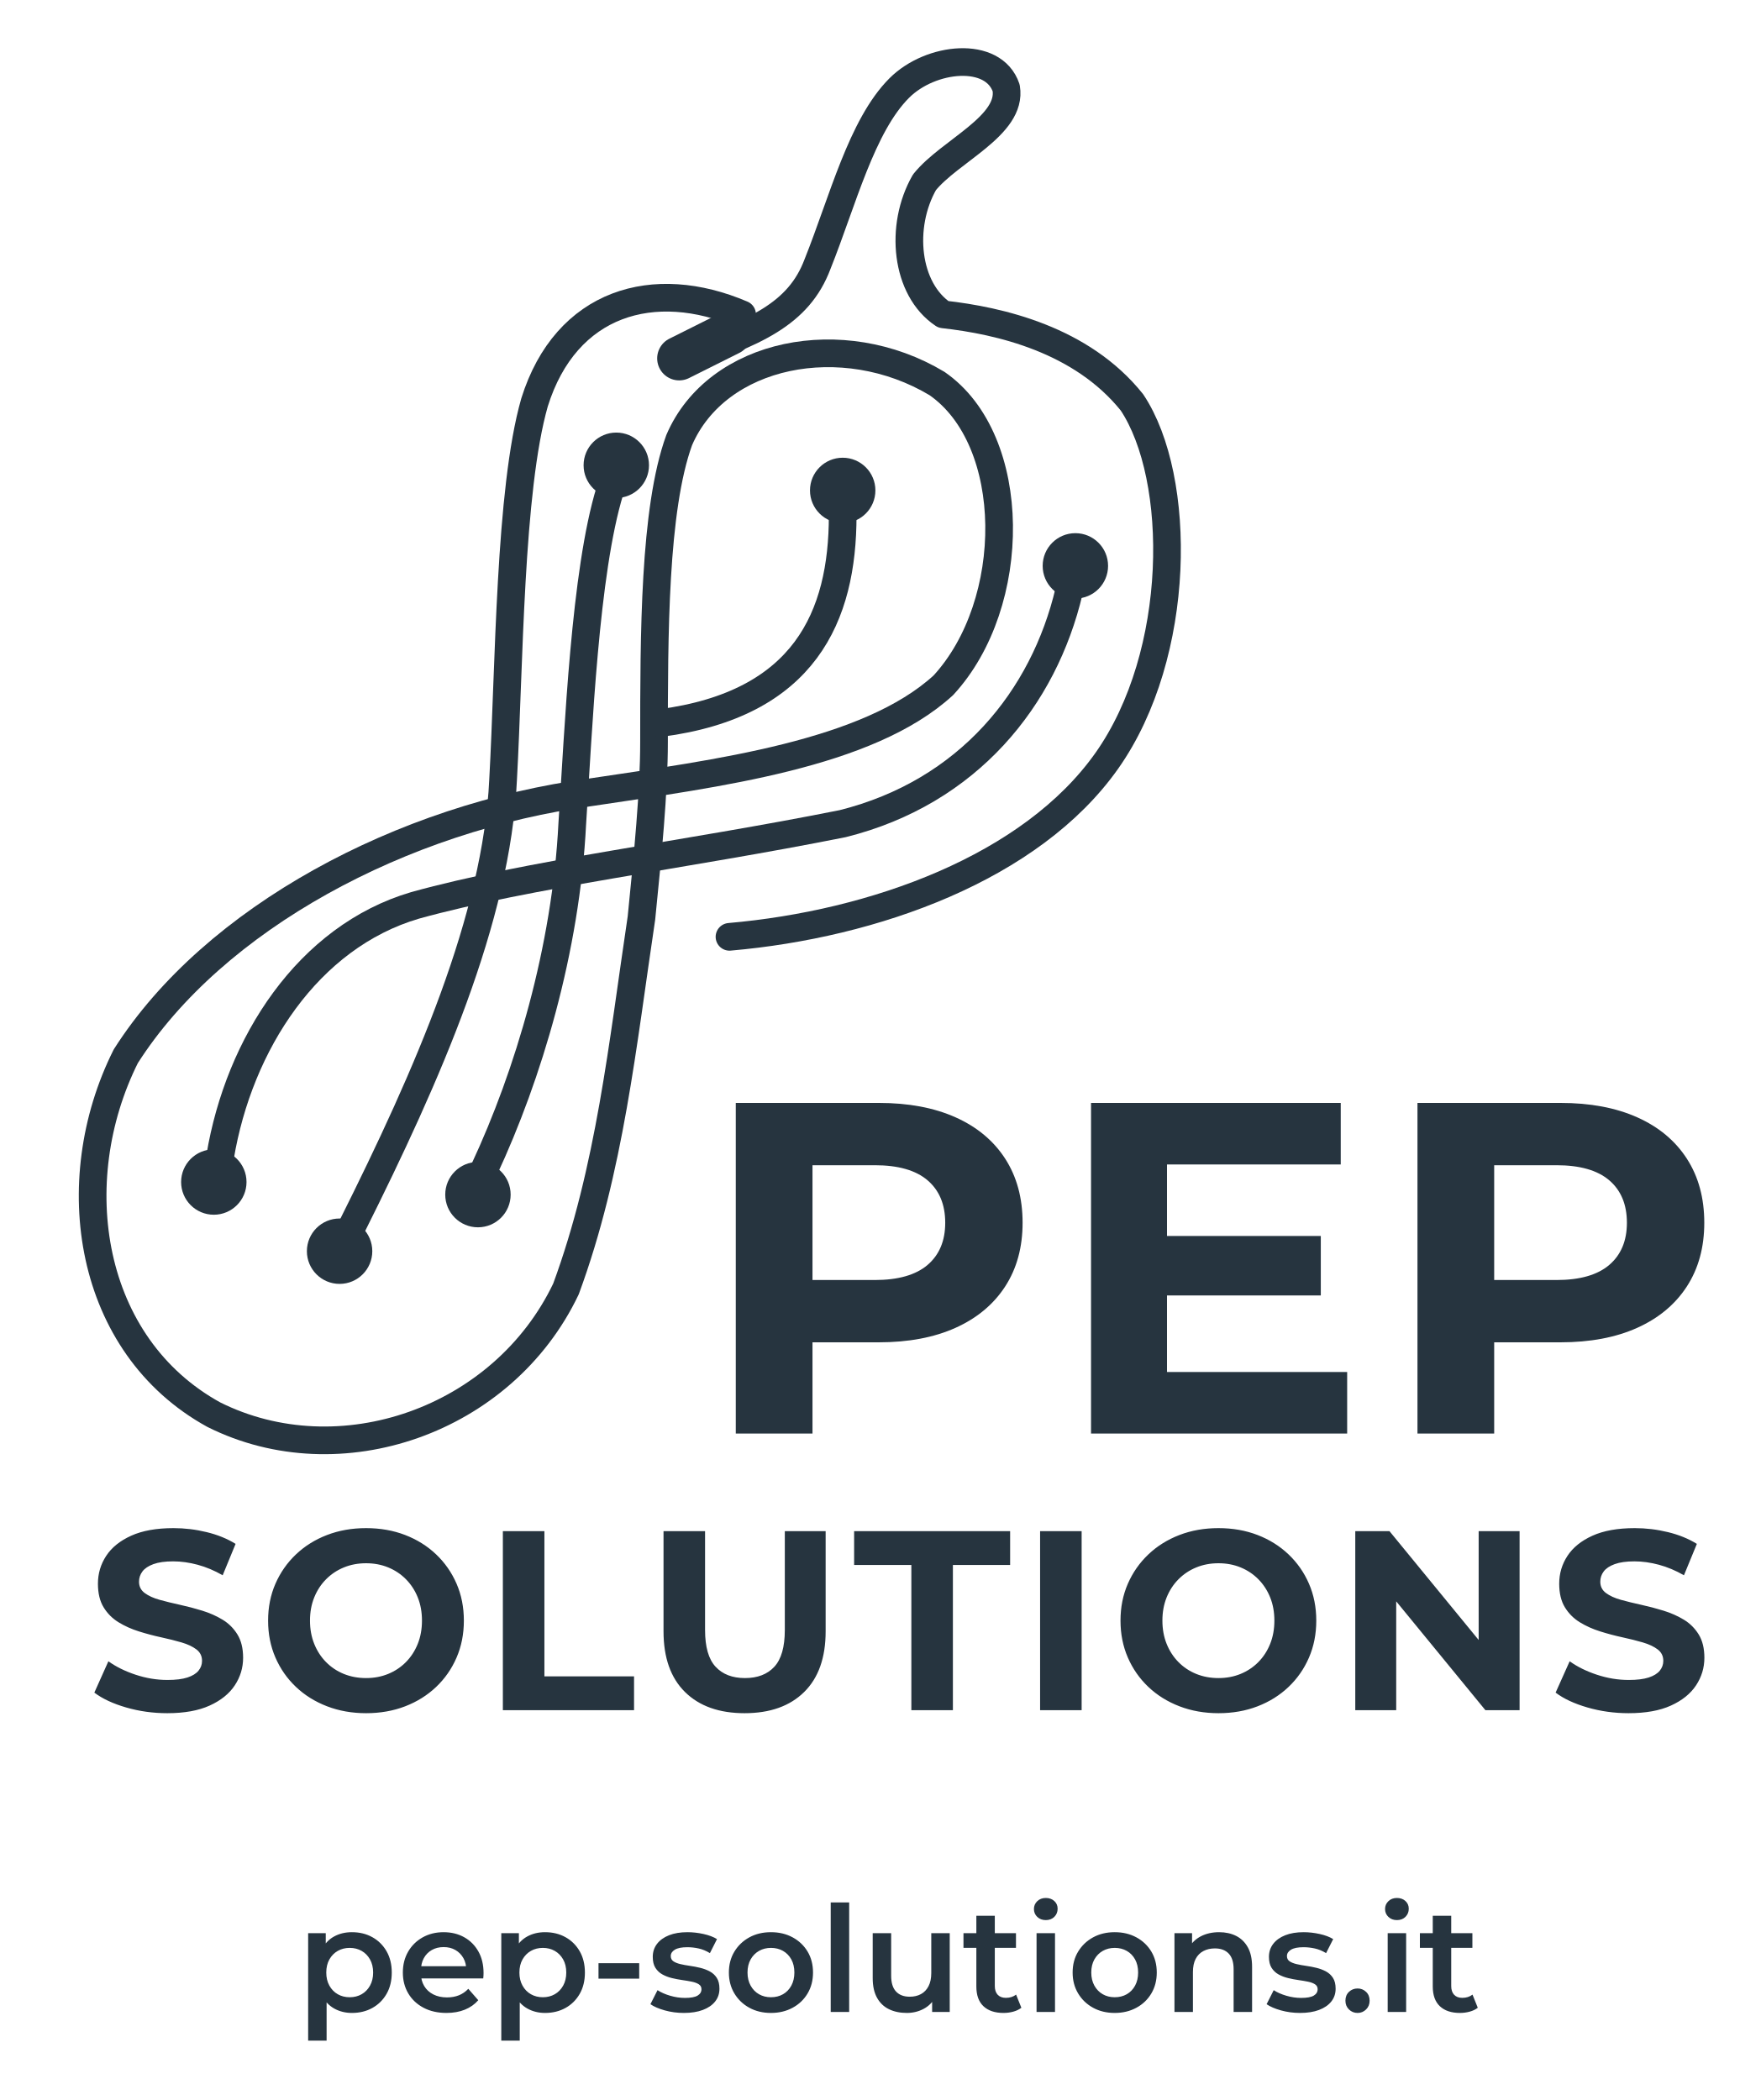
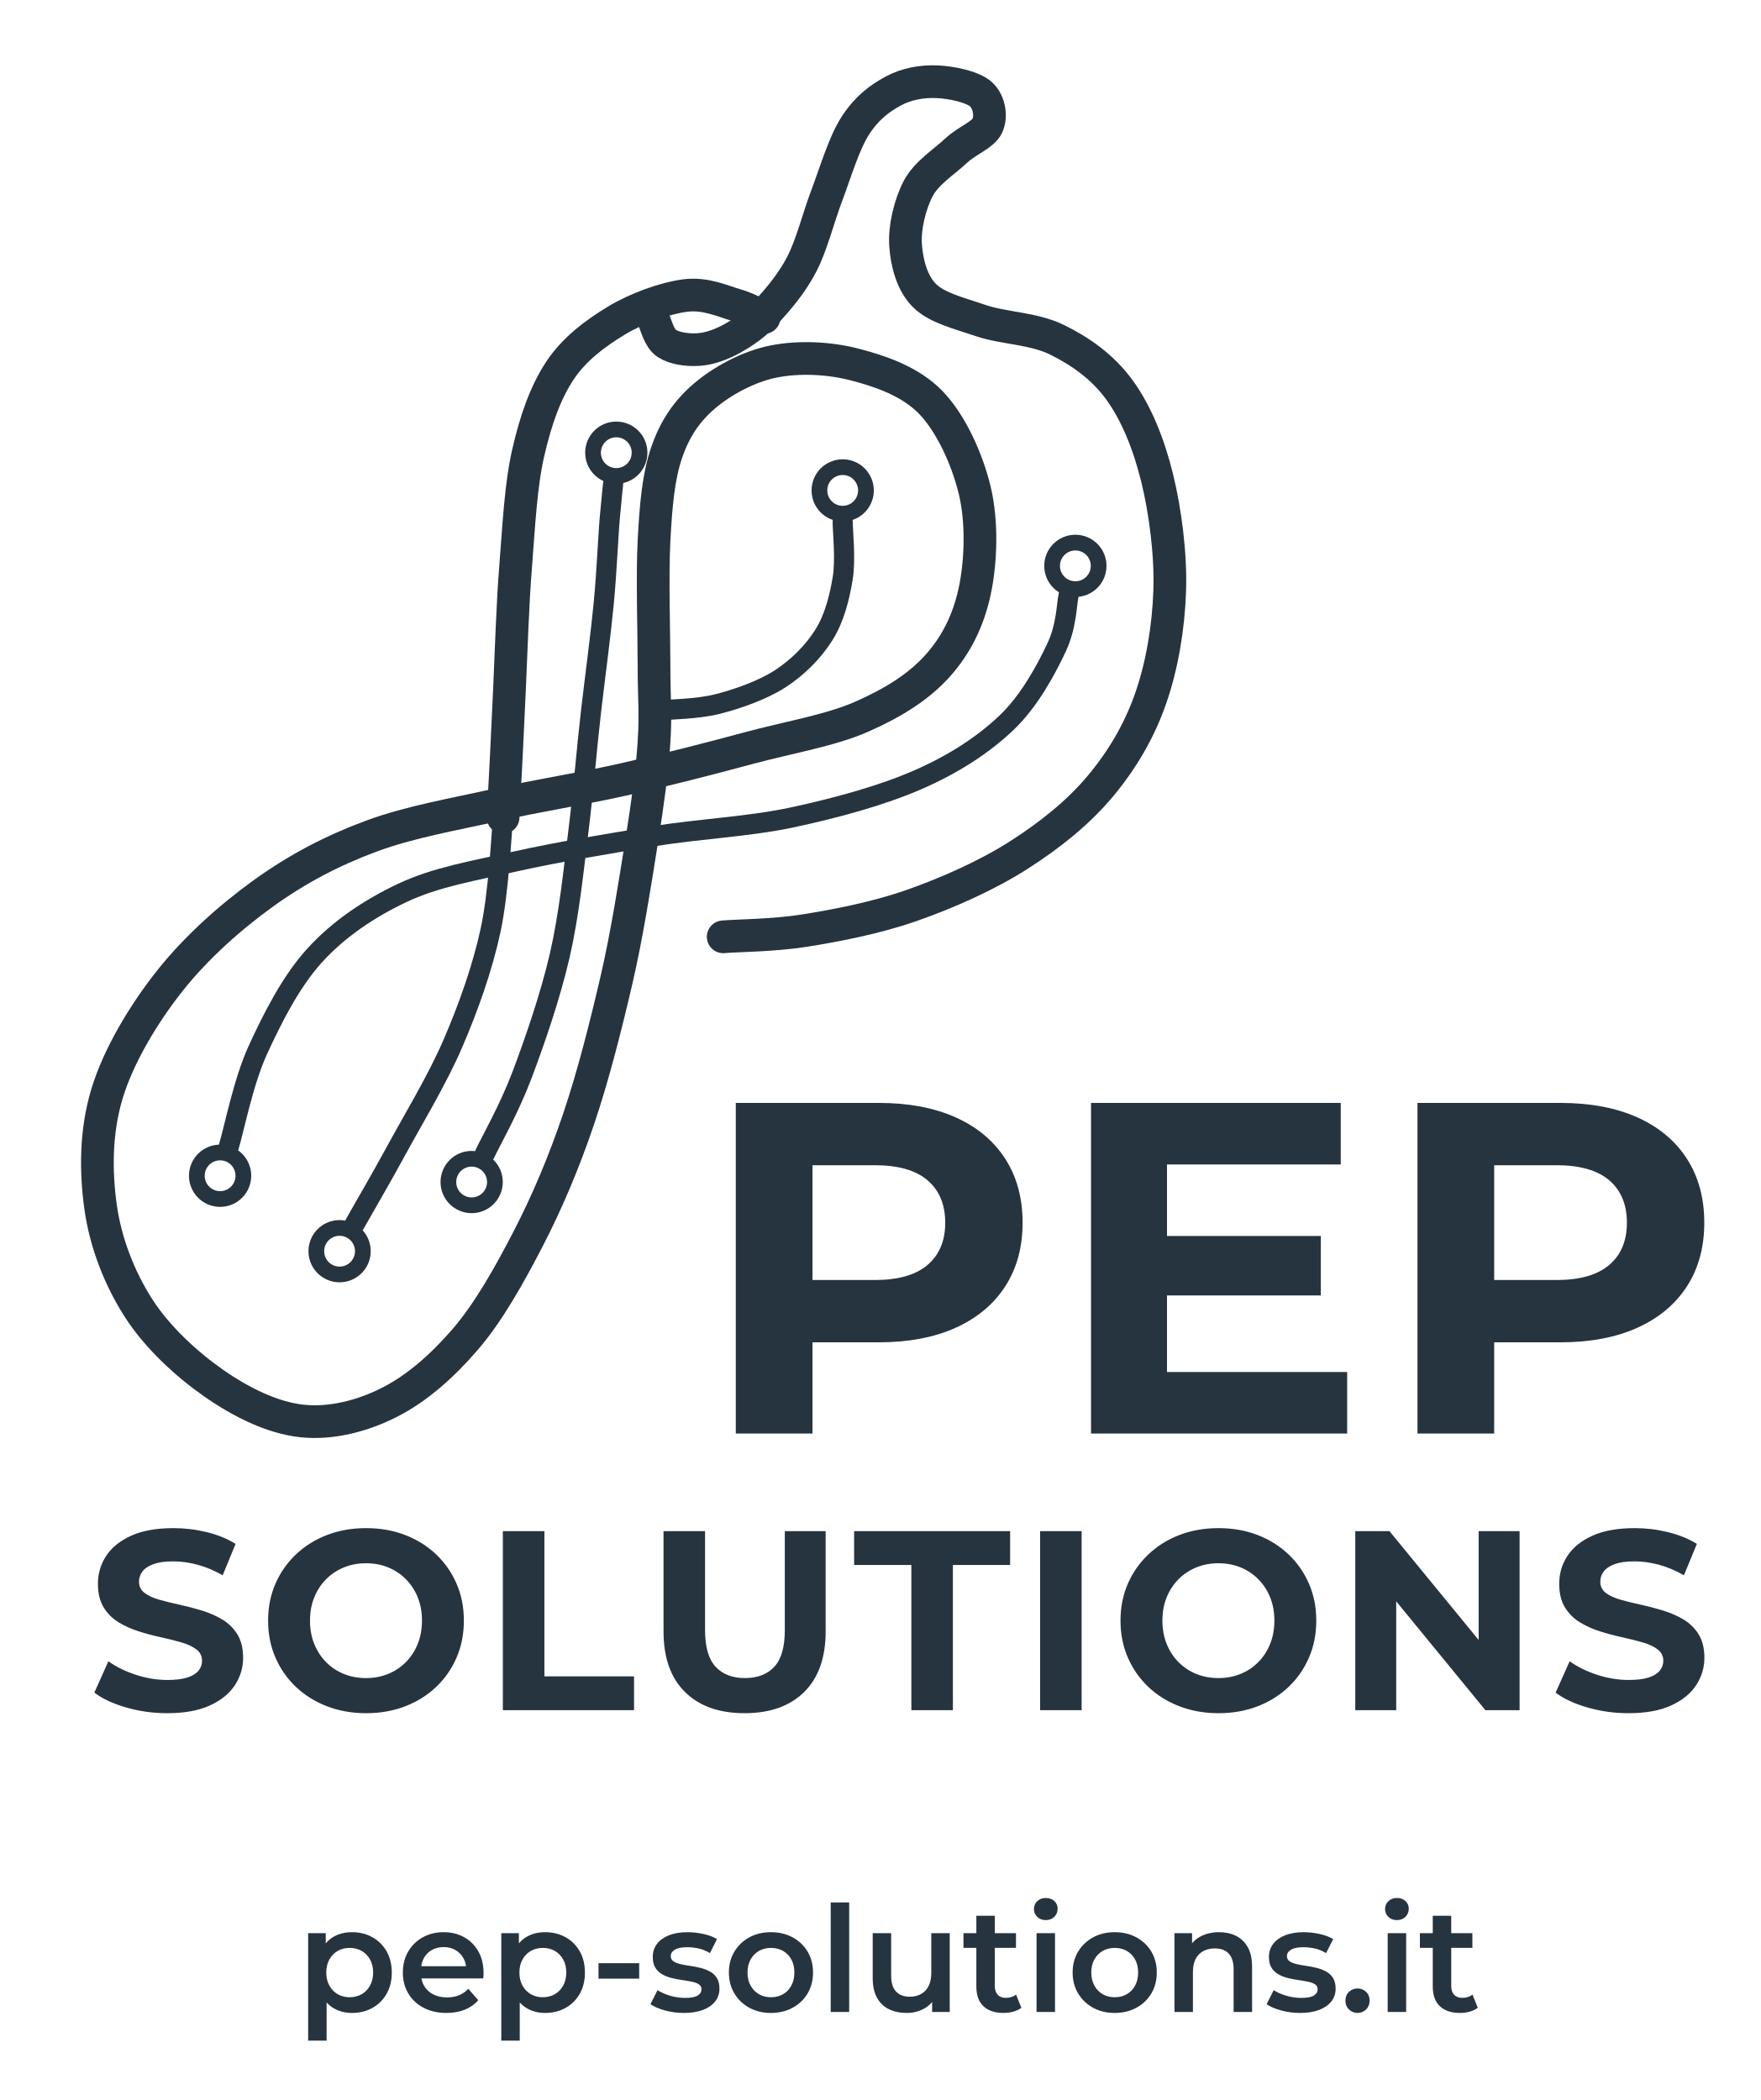
<svg xmlns="http://www.w3.org/2000/svg" viewBox="82 162 280 334" fill="none" stroke-linecap="round" stroke-linejoin="round">
  <g transform="translate(86 168)">
-     <g stroke="#26343F" stroke-width="4.4">
-       <path d="M100 112 C100 95 100 75 104 64 C110 50 130 46 145 55 C158 64 158 90 146 103 C134 114 110 117 90 120 C60 124 30 140 16 162 C6 182 10 208 30 219 C50 229 76 220 86 199 C93 180 95 160 98 140 C99 130 100 120 100 112 Z" />
-       <path d="M114 44 C100 38 86 42 81 58 C77 72 77 100 76 118 C75 140 64 165 52 189" />
-       <path d="M112 143 C135 141 160 132 172 115 C184 98 184 70 176 58 C168 48 155 45 146 44 C140 40 139 30 143 23 C147 18 157 14 156 8 C154 2 144 3 139 8 C133 14 130 26 126 36 C123 44 116 47 104 51" />
-       <path stroke-width="7" d="M112 47 L104 51" />
-       <path d="M93 72 C89 85 88 110 87 125 C86 145 80 165 73 180" />
-       <path d="M166 88 C162 105 150 120 130 125 C105 130 80 133 62 138 C45 143 34 160 31 178" />
-       <path d="M130 76 C130 92 124 106 101 109" />
+     <g stroke="#26343F" stroke-width="5.2" data-spesse="1">
+       <path d="M100 100 C100 94.7 99.7 85.7 100 80 C100.3 74.3 100.7 69.8 102 66 C103.3 62.2 105.2 59.4 108 57 C110.8 54.6 115 52.3 119 51.5 C123 50.7 127.8 50.9 132 52 C136.2 53.1 140.8 54.7 144 58 C147.2 61.3 149.8 67 151 72 C152.2 77 152 83.3 151 88 C150 92.7 148 96.7 145 100 C142 103.3 138 105.8 133 108 C128 110.2 121.3 111.3 115 113 C108.7 114.7 101.7 116.5 95 118 C88.3 119.5 81.7 120.5 75 122 C68.3 123.5 61.2 124.7 55 127 C48.8 129.3 43.3 132.2 38 136 C32.7 139.8 27.2 144.7 23 150 C18.8 155.3 14.8 162 13 168 C11.2 174 11.2 180.3 12 186 C12.8 191.7 15 197.3 18 202 C21 206.7 25.7 211 30 214 C34.3 217 39.3 219.5 44 220 C48.7 220.5 53.7 219.2 58 217 C62.3 214.8 66.3 211.3 70 207 C73.7 202.7 77 196.8 80 191 C83 185.2 85.7 178.8 88 172 C90.3 165.2 92.3 157.3 94 150 C95.7 142.7 97 134.3 98 128 C99 121.7 99.7 116.7 100 112 C100.3 107.3 100 105.3 100 100 Z" />
+       <path d="M76 124 C76.2 120.7 76.7 110.7 77 104 C77.3 97.3 77.5 90.3 78 84 C78.5 77.7 78.8 71.2 80 66 C81.2 60.8 82.7 56.5 85 53 C87.3 49.5 90.7 47 94 45 C97.3 43 101.8 41.4 105 41 C108.2 40.6 110.9 41.9 113 42.5 C115.1 43.1 116.8 44.2 117.5 44.5" />
+       <path d="M100 45 C100.3 45.6 100.8 47.8 102 48.6 C103.2 49.4 105.2 49.7 107 49.6 C108.8 49.5 110.7 48.8 112.5 47.8 C114.3 46.8 116.2 45.5 118 43.5 C119.8 41.5 121.9 39.1 123.5 36 C125.1 32.9 126.1 28.7 127.5 25 C128.9 21.3 130.2 16.8 132 14 C133.8 11.2 135.8 9.7 138 8.5 C140.2 7.3 142.7 6.9 145 7 C147.3 7.1 150.7 7.8 152 9 C153.3 10.2 153.7 12.5 153 14 C152.3 15.5 149.8 16.3 148 18 C146.2 19.7 143.3 21.5 142 24 C140.7 26.5 139.8 30.2 140 33 C140.2 35.8 141 39 143 41 C145 43 148.5 43.8 152 45 C155.5 46.2 160.3 46.2 164 48 C167.7 49.8 171.3 52.3 174 56 C176.7 59.7 178.7 64.7 180 70 C181.3 75.3 182.2 82.2 182 88 C181.8 93.8 180.8 99.8 179 105 C177.2 110.2 174.5 114.8 171 119 C167.5 123.2 163 126.8 158 130 C153 133.2 146.7 136 141 138 C135.3 140 129 141.2 124 142 C119 142.8 113.2 142.8 111 143" />
    </g>
-     <g fill="#26343F" stroke="none" data-nodi="1">
-       <circle cx="94" cy="68" r="5.2" />
-       <circle cx="130" cy="72" r="5.2" />
-       <circle cx="167" cy="84" r="5.2" />
-       <circle cx="30" cy="182" r="5.2" />
-       <circle cx="50" cy="193" r="5.2" />
-       <circle cx="72" cy="184" r="5.2" />
+     <g stroke="#26343F" stroke-width="3.2" data-piste="1">
+       <path d="M93.5 70.9 C93.4 71.8 93.3 72.8 93 76 C92.7 79.2 92.5 84.8 92 90 C91.5 95.2 90.7 101 90 107 C89.3 113 88.8 119.5 88 126 C87.2 132.5 86.5 139.5 85 146 C83.5 152.5 81 159.7 79 165 C77 170.3 74.1 175.4 73.1 177.5" />
+       <path d="M165.9 88.8 C165.6 90.2 165.6 93.6 164 97 C162.4 100.4 159.7 105.5 156 109 C152.3 112.5 147.7 115.5 142 118 C136.3 120.5 129 122.5 122 124 C115 125.5 107.3 125.8 100 127 C92.7 128.2 84.7 129.5 78 131 C71.3 132.5 65.3 133.5 60 136 C54.7 138.5 49.8 141.8 46 146 C42.2 150.2 39.3 156 37 161 C34.7 166 33.2 173.7 32.4 176.3" />
+       <path d="M130 77 C130 78.5 130.5 83 130 86 C129.5 89 128.7 92.3 127 95 C125.3 97.7 122.8 100.2 120 102 C117.2 103.8 113.2 105.2 110 106 C106.8 106.8 102.5 106.8 101 107" />
+       <path d="M76 124 C75.7 127 75.3 136 74 142 C72.7 148 70.5 154.2 68 160 C65.5 165.8 61.6 172.2 59 177 C56.4 181.8 53.5 186.7 52.4 188.7" />
+     </g>
+     <g stroke="#26343F" stroke-width="2.5" data-nodi="1">
+       <circle cx="94" cy="66" r="3.7" />
+       <circle cx="167" cy="84" r="3.7" />
+       <circle cx="130" cy="72" r="3.7" />
+       <circle cx="31" cy="181" r="3.7" />
+       <circle cx="50" cy="193" r="3.7" />
+       <circle cx="71" cy="182" r="3.7" />
    </g>
  </g>
  <g fill="#26343F">
    <path transform="translate(192.77 390.00) scale(0.07512)" d="M82.946 0.0V-700.0H385.552Q479.932 -700.0 548.113 -669.509Q616.294 -639.017 653.183 -581.931Q690.071 -524.844 690.071 -446.258Q690.071 -368.275 653.183 -311.387Q616.294 -254.499 548.113 -223.809Q479.932 -193.119 385.552 -193.119H172.915L245.331 -265.759V0.0ZM245.331 -248.207 172.915 -325.037H377.19Q451.533 -325.037 488.911 -356.993Q526.289 -388.949 526.289 -446.258Q526.289 -504.17 488.911 -536.126Q451.533 -568.082 377.19 -568.082H172.915L245.331 -644.912ZM834.946 0.0V-700.0H1363.518V-569.669H995.745V-130.331H1377.122V0.0ZM983.969 -292.326V-418.277H1321.312V-292.326ZM1525.946 0.0V-700.0H1828.552Q1922.932 -700.0 1991.113 -669.509Q2059.294 -639.017 2096.183 -581.931Q2133.071 -524.844 2133.071 -446.258Q2133.071 -368.275 2096.183 -311.387Q2059.294 -254.499 1991.113 -223.809Q1922.932 -193.119 1828.552 -193.119H1615.915L1688.331 -265.759V0.0ZM1688.331 -248.207 1615.915 -325.037H1820.19Q1894.533 -325.037 1931.911 -356.993Q1969.289 -388.949 1969.289 -446.258Q1969.289 -504.17 1931.911 -536.126Q1894.533 -568.082 1820.19 -568.082H1615.915L1688.331 -644.912Z" />
    <path transform="translate(95.86 434.00) scale(0.04068)" d="M313.173 11.776Q229.397 11.776 152.224 -10.637Q75.051 -33.051 28.085 -68.671L82.966 -191.192Q127.535 -159.175 189.337 -138.658Q251.139 -118.141 313.966 -118.141Q362.448 -118.141 391.904 -127.77Q421.36 -137.399 435.187 -154.347Q449.014 -171.294 449.014 -192.949Q449.014 -221.0 426.808 -237.732Q404.601 -254.465 368.592 -264.982Q332.584 -275.499 289.17 -284.904Q245.757 -294.309 202.145 -308.007Q158.533 -321.706 122.524 -343.8Q86.516 -365.895 64.309 -402.188Q42.102 -438.482 42.102 -494.482Q42.102 -554.051 74.378 -603.327Q106.654 -652.603 172.215 -682.19Q237.776 -711.776 337.329 -711.776Q402.898 -711.776 467.071 -696.173Q531.243 -680.569 580.209 -650.173L529.725 -527.445Q481.346 -555.255 431.94 -568.557Q382.535 -581.859 335.932 -581.859Q288.657 -581.859 259.003 -571.031Q229.348 -560.204 216.021 -542.36Q202.694 -524.516 202.694 -502.258Q202.694 -474.603 224.9 -458.069Q247.107 -441.535 283.116 -431.518Q319.124 -421.501 362.736 -411.993Q406.348 -402.484 449.762 -389.088Q493.175 -375.691 529.184 -353.898Q565.192 -332.105 587.399 -296.01Q609.606 -259.915 609.606 -204.915Q609.606 -146.346 577.028 -97.069Q544.45 -47.793 478.786 -18.009Q413.122 11.776 313.173 11.776ZM1090.519 11.776Q1007.866 11.776 937.648 -15.224Q867.431 -42.224 815.939 -91.12Q764.448 -140.017 735.853 -205.953Q707.258 -271.888 707.258 -350.187Q707.258 -428.486 735.854 -494.149Q764.45 -559.813 816.017 -608.882Q867.584 -657.95 937.565 -684.863Q1007.546 -711.776 1090.19 -711.776Q1173.173 -711.776 1242.811 -684.971Q1312.449 -658.165 1363.887 -609.291Q1415.326 -560.416 1443.922 -494.544Q1472.518 -428.673 1472.518 -350.127Q1472.518 -271.581 1443.923 -205.497Q1415.329 -139.414 1363.889 -90.624Q1312.449 -41.835 1242.811 -15.029Q1173.173 11.776 1090.519 11.776ZM1090.172 -125.521Q1137.068 -125.521 1176.776 -141.835Q1216.483 -158.148 1246.085 -188.101Q1275.686 -218.054 1292.211 -259.183Q1308.737 -300.313 1308.737 -350.182Q1308.737 -400.051 1292.279 -440.947Q1275.821 -481.843 1246.191 -511.829Q1216.561 -541.815 1176.832 -558.147Q1137.104 -574.479 1090.208 -574.479Q1043.312 -574.479 1003.425 -558.127Q963.538 -541.776 933.804 -511.754Q904.07 -481.732 887.555 -440.789Q871.039 -399.846 871.039 -350.199Q871.039 -300.552 887.527 -259.423Q904.014 -218.293 933.698 -188.131Q963.382 -157.969 1003.329 -141.745Q1043.276 -125.521 1090.172 -125.521ZM1624.946 0.0V-700.0H1787.331V-132.314H2137.725V0.0ZM2569.81 11.776Q2420.878 11.776 2336.912 -71.0Q2252.946 -153.776 2252.946 -308.363V-700.0H2415.331V-313.552Q2415.331 -214.243 2456.399 -169.882Q2497.467 -125.521 2571.207 -125.521Q2645.343 -125.521 2686.213 -169.882Q2727.082 -214.243 2727.082 -313.552V-700.0H2886.674V-308.363Q2886.674 -153.776 2802.708 -71.0Q2718.742 11.776 2569.81 11.776ZM3221.706 0.0V-567.686H2998.0V-700H3607.796V-567.686H3384.09V0.0ZM3724.946 0.0V-700.0H3887.331V0.0ZM4422.519 11.776Q4339.866 11.776 4269.648 -15.224Q4199.431 -42.224 4147.939 -91.12Q4096.448 -140.017 4067.853 -205.953Q4039.258 -271.888 4039.258 -350.187Q4039.258 -428.486 4067.854 -494.149Q4096.45 -559.813 4148.017 -608.882Q4199.584 -657.95 4269.565 -684.863Q4339.546 -711.776 4422.19 -711.776Q4505.173 -711.776 4574.811 -684.971Q4644.449 -658.165 4695.887 -609.291Q4747.326 -560.416 4775.922 -494.544Q4804.518 -428.673 4804.518 -350.127Q4804.518 -271.581 4775.923 -205.497Q4747.329 -139.414 4695.889 -90.624Q4644.449 -41.835 4574.811 -15.029Q4505.173 11.776 4422.519 11.776ZM4422.172 -125.521Q4469.068 -125.521 4508.776 -141.835Q4548.483 -158.148 4578.085 -188.101Q4607.686 -218.054 4624.211 -259.183Q4640.737 -300.313 4640.737 -350.182Q4640.737 -400.051 4624.279 -440.947Q4607.821 -481.843 4578.191 -511.829Q4548.561 -541.815 4508.832 -558.147Q4469.104 -574.479 4422.208 -574.479Q4375.312 -574.479 4335.425 -558.127Q4295.538 -541.776 4265.804 -511.754Q4236.07 -481.732 4219.555 -440.789Q4203.039 -399.846 4203.039 -350.199Q4203.039 -300.552 4219.527 -259.423Q4236.014 -218.293 4265.698 -188.131Q4295.382 -157.969 4335.329 -141.745Q4375.276 -125.521 4422.172 -125.521ZM4956.946 0.0V-700.0H5090.606L5503.929 -195.558H5439.272V-700.0H5599.277V0.0H5465.618L5052.294 -504.442H5116.952V0.0ZM6025.173 11.776Q5941.397 11.776 5864.224 -10.637Q5787.051 -33.051 5740.085 -68.671L5794.966 -191.192Q5839.535 -159.175 5901.337 -138.658Q5963.139 -118.141 6025.966 -118.141Q6074.448 -118.141 6103.904 -127.77Q6133.36 -137.399 6147.187 -154.347Q6161.014 -171.294 6161.014 -192.949Q6161.014 -221.0 6138.808 -237.732Q6116.601 -254.465 6080.592 -264.982Q6044.584 -275.499 6001.17 -284.904Q5957.757 -294.309 5914.145 -308.007Q5870.533 -321.706 5834.524 -343.8Q5798.516 -365.895 5776.309 -402.188Q5754.102 -438.482 5754.102 -494.482Q5754.102 -554.051 5786.378 -603.327Q5818.654 -652.603 5884.215 -682.19Q5949.776 -711.776 6049.329 -711.776Q6114.898 -711.776 6179.071 -696.173Q6243.243 -680.569 6292.209 -650.173L6241.725 -527.445Q6193.346 -555.255 6143.94 -568.557Q6094.535 -581.859 6047.932 -581.859Q6000.657 -581.859 5971.003 -571.031Q5941.348 -560.204 5928.021 -542.36Q5914.694 -524.516 5914.694 -502.258Q5914.694 -474.603 5936.9 -458.069Q5959.107 -441.535 5995.116 -431.518Q6031.124 -421.501 6074.736 -411.993Q6118.348 -402.484 6161.762 -389.088Q6205.175 -375.691 6241.184 -353.898Q6277.192 -332.105 6299.399 -296.01Q6321.606 -259.915 6321.606 -204.915Q6321.606 -146.346 6289.028 -97.069Q6256.45 -47.793 6190.786 -18.009Q6125.122 11.776 6025.173 11.776Z" />
    <path transform="translate(129.07 482.00) scale(0.02348)" d="M378.431 6.517Q312.655 6.517 259.19 -23.112Q205.724 -52.741 174.582 -113.5Q143.44 -174.259 143.44 -266.905Q143.44 -360.681 173.517 -421.004Q203.595 -481.328 256.996 -510.892Q310.396 -540.457 378.431 -540.457Q456.526 -540.457 517.396 -506.392Q578.267 -472.328 613.396 -411.004Q648.526 -349.681 648.526 -266.905Q648.526 -184.129 613.396 -122.806Q578.267 -61.483 517.396 -27.483Q456.526 6.517 378.431 6.517ZM82.216 194.0V-533.94H201.44V-407.698L197.215 -266.034L207.215 -124.371V194.0ZM363.612 -99.827Q408.638 -99.827 444.31 -120.099Q479.983 -140.371 501.125 -178.302Q522.267 -216.233 522.267 -266.905Q522.267 -318.578 501.125 -356.073Q479.983 -393.569 444.31 -413.841Q408.638 -434.112 363.612 -434.112Q318.586 -434.112 282.914 -413.841Q247.241 -393.569 226.099 -356.073Q204.957 -318.578 204.957 -266.905Q204.957 -216.233 226.099 -178.302Q247.241 -140.371 282.914 -120.099Q318.586 -99.827 363.612 -99.827ZM1018.845 6.517Q930.164 6.517 863.5 -28.741Q796.836 -64.0 760.19 -125.888Q723.543 -187.776 723.543 -267.034Q723.543 -346.552 759.254 -408.375Q794.966 -470.198 857.629 -505.328Q920.293 -540.457 999.586 -540.457Q1077.974 -540.457 1139.073 -506.28Q1200.172 -472.103 1235.142 -409.974Q1270.112 -347.845 1270.112 -263.552Q1270.112 -255.905 1269.547 -245.759Q1268.983 -235.612 1267.983 -227.095H823.474V-309.974H1201.966L1152.664 -283.586Q1153.535 -329.517 1133.763 -364.642Q1113.991 -399.767 1079.625 -419.668Q1045.259 -439.569 999.845 -439.569Q954.431 -439.569 919.565 -419.668Q884.698 -399.767 865.427 -364.207Q846.155 -328.647 846.155 -280.974V-260.905Q846.155 -212.845 867.991 -176.09Q889.827 -139.336 929.759 -119Q969.69 -98.664 1022.362 -98.664Q1067.328 -98.664 1103.147 -113.017Q1138.966 -127.371 1166.836 -156.948L1234.336 -79.741Q1197.819 -37.612 1143.237 -15.547Q1088.655 6.517 1018.845 6.517ZM1686.431 6.517Q1620.655 6.517 1567.19 -23.112Q1513.724 -52.741 1482.582 -113.5Q1451.44 -174.259 1451.44 -266.905Q1451.44 -360.681 1481.517 -421.004Q1511.595 -481.328 1564.996 -510.892Q1618.396 -540.457 1686.431 -540.457Q1764.526 -540.457 1825.396 -506.392Q1886.267 -472.328 1921.396 -411.004Q1956.526 -349.681 1956.526 -266.905Q1956.526 -184.129 1921.396 -122.806Q1886.267 -61.483 1825.396 -27.483Q1764.526 6.517 1686.431 6.517ZM1390.216 194.0V-533.94H1509.44V-407.698L1505.215 -266.034L1515.215 -124.371V194.0ZM1671.612 -99.827Q1716.638 -99.827 1752.31 -120.099Q1787.983 -140.371 1809.125 -178.302Q1830.267 -216.233 1830.267 -266.905Q1830.267 -318.578 1809.125 -356.073Q1787.983 -393.569 1752.31 -413.841Q1716.638 -434.112 1671.612 -434.112Q1626.586 -434.112 1590.914 -413.841Q1555.241 -393.569 1534.099 -356.073Q1512.957 -318.578 1512.957 -266.905Q1512.957 -216.233 1534.099 -178.302Q1555.241 -140.371 1590.914 -120.099Q1626.586 -99.827 1671.612 -99.827ZM2048.578 -225.767V-330.465H2324.198V-225.767ZM2626.457 6.517Q2559.069 6.517 2497.599 -10.659Q2436.129 -27.836 2400.224 -52.707L2448.293 -147.724Q2483.81 -124.724 2534.004 -109.983Q2584.198 -95.241 2634.069 -95.241Q2693.353 -95.241 2719.608 -110.948Q2745.862 -126.655 2745.862 -154.328Q2745.862 -175.905 2727.991 -187.5Q2710.121 -199.095 2680.815 -205.142Q2651.509 -211.19 2616.267 -216.125Q2581.026 -221.06 2545.72 -229.625Q2510.414 -238.19 2481.108 -254.448Q2451.802 -270.707 2433.931 -299.03Q2416.06 -327.353 2416.06 -373.483Q2416.06 -423.741 2444.948 -461.388Q2473.836 -499.034 2526.323 -519.746Q2578.81 -540.457 2650.784 -540.457Q2704.69 -540.457 2759.901 -528.151Q2815.112 -515.845 2851.146 -493.715L2803.077 -398.698Q2765.431 -421.698 2726.672 -430.198Q2687.914 -438.698 2650.302 -438.698Q2593.371 -438.698 2565.681 -421.991Q2537.991 -405.285 2537.991 -378.741Q2537.991 -355.422 2555.862 -343.328Q2573.733 -331.233 2603.039 -324.315Q2632.345 -317.396 2667.586 -312.461Q2702.827 -307.526 2738.069 -298.896Q2773.31 -290.267 2802.616 -274.444Q2831.922 -258.621 2849.793 -230.733Q2867.664 -202.845 2867.664 -157.586Q2867.664 -107.715 2838.405 -70.875Q2809.146 -34.034 2755.289 -13.759Q2701.431 6.517 2626.457 6.517ZM3216.457 6.517Q3134.286 6.517 3069.997 -28.677Q3005.707 -63.871 2968.625 -125.857Q2931.543 -187.844 2931.543 -267.182Q2931.543 -347.422 2968.788 -408.848Q3006.033 -470.274 3069.969 -505.365Q3133.905 -540.457 3216.457 -540.457Q3299.009 -540.457 3363.493 -505.422Q3427.978 -470.387 3464.674 -409.06Q3501.371 -347.732 3501.371 -267.171Q3501.371 -187.517 3464.789 -125.694Q3428.207 -63.871 3363.397 -28.677Q3298.587 6.517 3216.457 6.517ZM3216.457 -99.827Q3262.353 -99.827 3298.026 -120.099Q3333.698 -140.371 3354.405 -178.366Q3375.112 -216.362 3375.112 -267.144Q3375.112 -318.707 3354.405 -356.138Q3333.698 -393.569 3298.026 -413.841Q3262.353 -434.112 3216.892 -434.112Q3171.431 -434.112 3135.759 -413.841Q3100.086 -393.569 3078.944 -356.138Q3057.802 -318.707 3057.802 -267.144Q3057.802 -216.362 3078.944 -178.366Q3100.086 -140.371 3135.697 -120.099Q3171.308 -99.827 3216.457 -99.827ZM3621.216 0.0V-742.0H3746.215V0.0ZM4136.474 6.517Q4067.991 6.517 4015.927 -18.677Q3963.862 -43.871 3934.733 -96.453Q3905.604 -149.034 3905.604 -229.328V-533.94H4030.603V-245.69Q4030.603 -173.759 4063.534 -138.569Q4096.465 -103.379 4156.457 -103.379Q4199.966 -103.379 4232.703 -121.28Q4265.44 -139.181 4283.841 -175Q4302.241 -210.819 4302.241 -263.879V-533.94H4427.241V0.0H4308.017V-144.069L4329.25 -100.198Q4301.991 -48.388 4250.233 -20.935Q4198.474 6.517 4136.474 6.517ZM4791.655 6.517Q4703.905 6.517 4655.707 -38.841Q4607.509 -84.198 4607.509 -172.819V-651.715H4732.508V-175.69Q4732.508 -137.629 4752.103 -116.664Q4771.698 -95.698 4807.371 -95.698Q4848.56 -95.698 4876.655 -117.664L4912.371 -28.578Q4889.853 -10.966 4857.707 -2.224Q4825.56 6.517 4791.655 6.517ZM4520.319 -434.241V-533.94H4875.853V-434.241ZM5015.216 0.0V-533.94H5140.215V0.0ZM5077.715 -622.345Q5042.707 -622.345 5020.073 -644.026Q4997.44 -665.707 4997.44 -697.293Q4997.44 -728.879 5020.073 -750.56Q5042.707 -772.241 5077.715 -772.241Q5112.724 -772.241 5135.358 -751.69Q5157.991 -731.138 5157.991 -699.552Q5157.991 -666.707 5135.793 -644.526Q5113.595 -622.345 5077.715 -622.345ZM5544.457 6.517Q5462.286 6.517 5397.997 -28.677Q5333.707 -63.871 5296.625 -125.857Q5259.543 -187.844 5259.543 -267.182Q5259.543 -347.422 5296.788 -408.848Q5334.033 -470.274 5397.969 -505.365Q5461.905 -540.457 5544.457 -540.457Q5627.009 -540.457 5691.493 -505.422Q5755.978 -470.387 5792.674 -409.06Q5829.371 -347.732 5829.371 -267.171Q5829.371 -187.517 5792.789 -125.694Q5756.207 -63.871 5691.397 -28.677Q5626.587 6.517 5544.457 6.517ZM5544.457 -99.827Q5590.353 -99.827 5626.026 -120.099Q5661.698 -140.371 5682.405 -178.366Q5703.112 -216.362 5703.112 -267.144Q5703.112 -318.707 5682.405 -356.138Q5661.698 -393.569 5626.026 -413.841Q5590.353 -434.112 5544.892 -434.112Q5499.431 -434.112 5463.759 -413.841Q5428.086 -393.569 5406.944 -356.138Q5385.802 -318.707 5385.802 -267.144Q5385.802 -216.362 5406.944 -178.366Q5428.086 -140.371 5463.697 -120.099Q5499.308 -99.827 5544.457 -99.827ZM5949.216 0.0V-533.94H6068.44V-389.612L6047.207 -433.871Q6074.853 -485.422 6128.483 -512.94Q6182.112 -540.457 6251.724 -540.457Q6316.465 -540.457 6366.595 -515.392Q6416.724 -490.328 6445.789 -438.504Q6474.853 -386.681 6474.853 -305.905V0.0H6349.854V-289.543Q6349.854 -360.569 6316.616 -395.565Q6283.379 -430.56 6222.776 -430.56Q6178.879 -430.56 6145.013 -412.66Q6111.146 -394.759 6092.681 -359.44Q6074.215 -324.121 6074.215 -270.06V0.0ZM6799.457 6.517Q6732.069 6.517 6670.599 -10.659Q6609.129 -27.836 6573.224 -52.707L6621.293 -147.724Q6656.81 -124.724 6707.004 -109.983Q6757.198 -95.241 6807.069 -95.241Q6866.353 -95.241 6892.608 -110.948Q6918.862 -126.655 6918.862 -154.328Q6918.862 -175.905 6900.991 -187.5Q6883.121 -199.095 6853.815 -205.142Q6824.509 -211.19 6789.267 -216.125Q6754.026 -221.06 6718.72 -229.625Q6683.414 -238.19 6654.108 -254.448Q6624.802 -270.707 6606.931 -299.03Q6589.06 -327.353 6589.06 -373.483Q6589.06 -423.741 6617.948 -461.388Q6646.836 -499.034 6699.323 -519.746Q6751.81 -540.457 6823.784 -540.457Q6877.69 -540.457 6932.901 -528.151Q6988.112 -515.845 7024.146 -493.715L6976.077 -398.698Q6938.431 -421.698 6899.672 -430.198Q6860.914 -438.698 6823.302 -438.698Q6766.371 -438.698 6738.681 -421.991Q6710.991 -405.285 6710.991 -378.741Q6710.991 -355.422 6728.862 -343.328Q6746.733 -331.233 6776.039 -324.315Q6805.345 -317.396 6840.586 -312.461Q6875.827 -307.526 6911.069 -298.896Q6946.31 -290.267 6975.616 -274.444Q7004.922 -258.621 7022.793 -230.733Q7040.664 -202.845 7040.664 -157.586Q7040.664 -107.715 7011.405 -70.875Q6982.146 -34.034 6928.289 -13.759Q6874.431 6.517 6799.457 6.517ZM7189.396 6.517Q7155.164 6.517 7131.095 -16.922Q7107.026 -40.362 7107.026 -76.465Q7107.026 -113.569 7131.095 -136.379Q7155.164 -159.189 7189.396 -159.189Q7222.759 -159.189 7246.827 -136.379Q7270.896 -113.569 7270.896 -76.465Q7270.896 -40.362 7246.827 -16.922Q7222.759 6.517 7189.396 6.517ZM7393.216 0.0V-533.94H7518.215V0.0ZM7455.715 -622.345Q7420.707 -622.345 7398.073 -644.026Q7375.44 -665.707 7375.44 -697.293Q7375.44 -728.879 7398.073 -750.56Q7420.707 -772.241 7455.715 -772.241Q7490.724 -772.241 7513.358 -751.69Q7535.991 -731.138 7535.991 -699.552Q7535.991 -666.707 7513.793 -644.526Q7491.595 -622.345 7455.715 -622.345ZM7882.655 6.517Q7794.905 6.517 7746.707 -38.841Q7698.509 -84.198 7698.509 -172.819V-651.715H7823.508V-175.69Q7823.508 -137.629 7843.103 -116.664Q7862.698 -95.698 7898.371 -95.698Q7939.56 -95.698 7967.655 -117.664L8003.371 -28.578Q7980.853 -10.966 7948.707 -2.224Q7916.56 6.517 7882.655 6.517ZM7611.319 -434.241V-533.94H7966.853V-434.241Z" />
  </g>
</svg>
